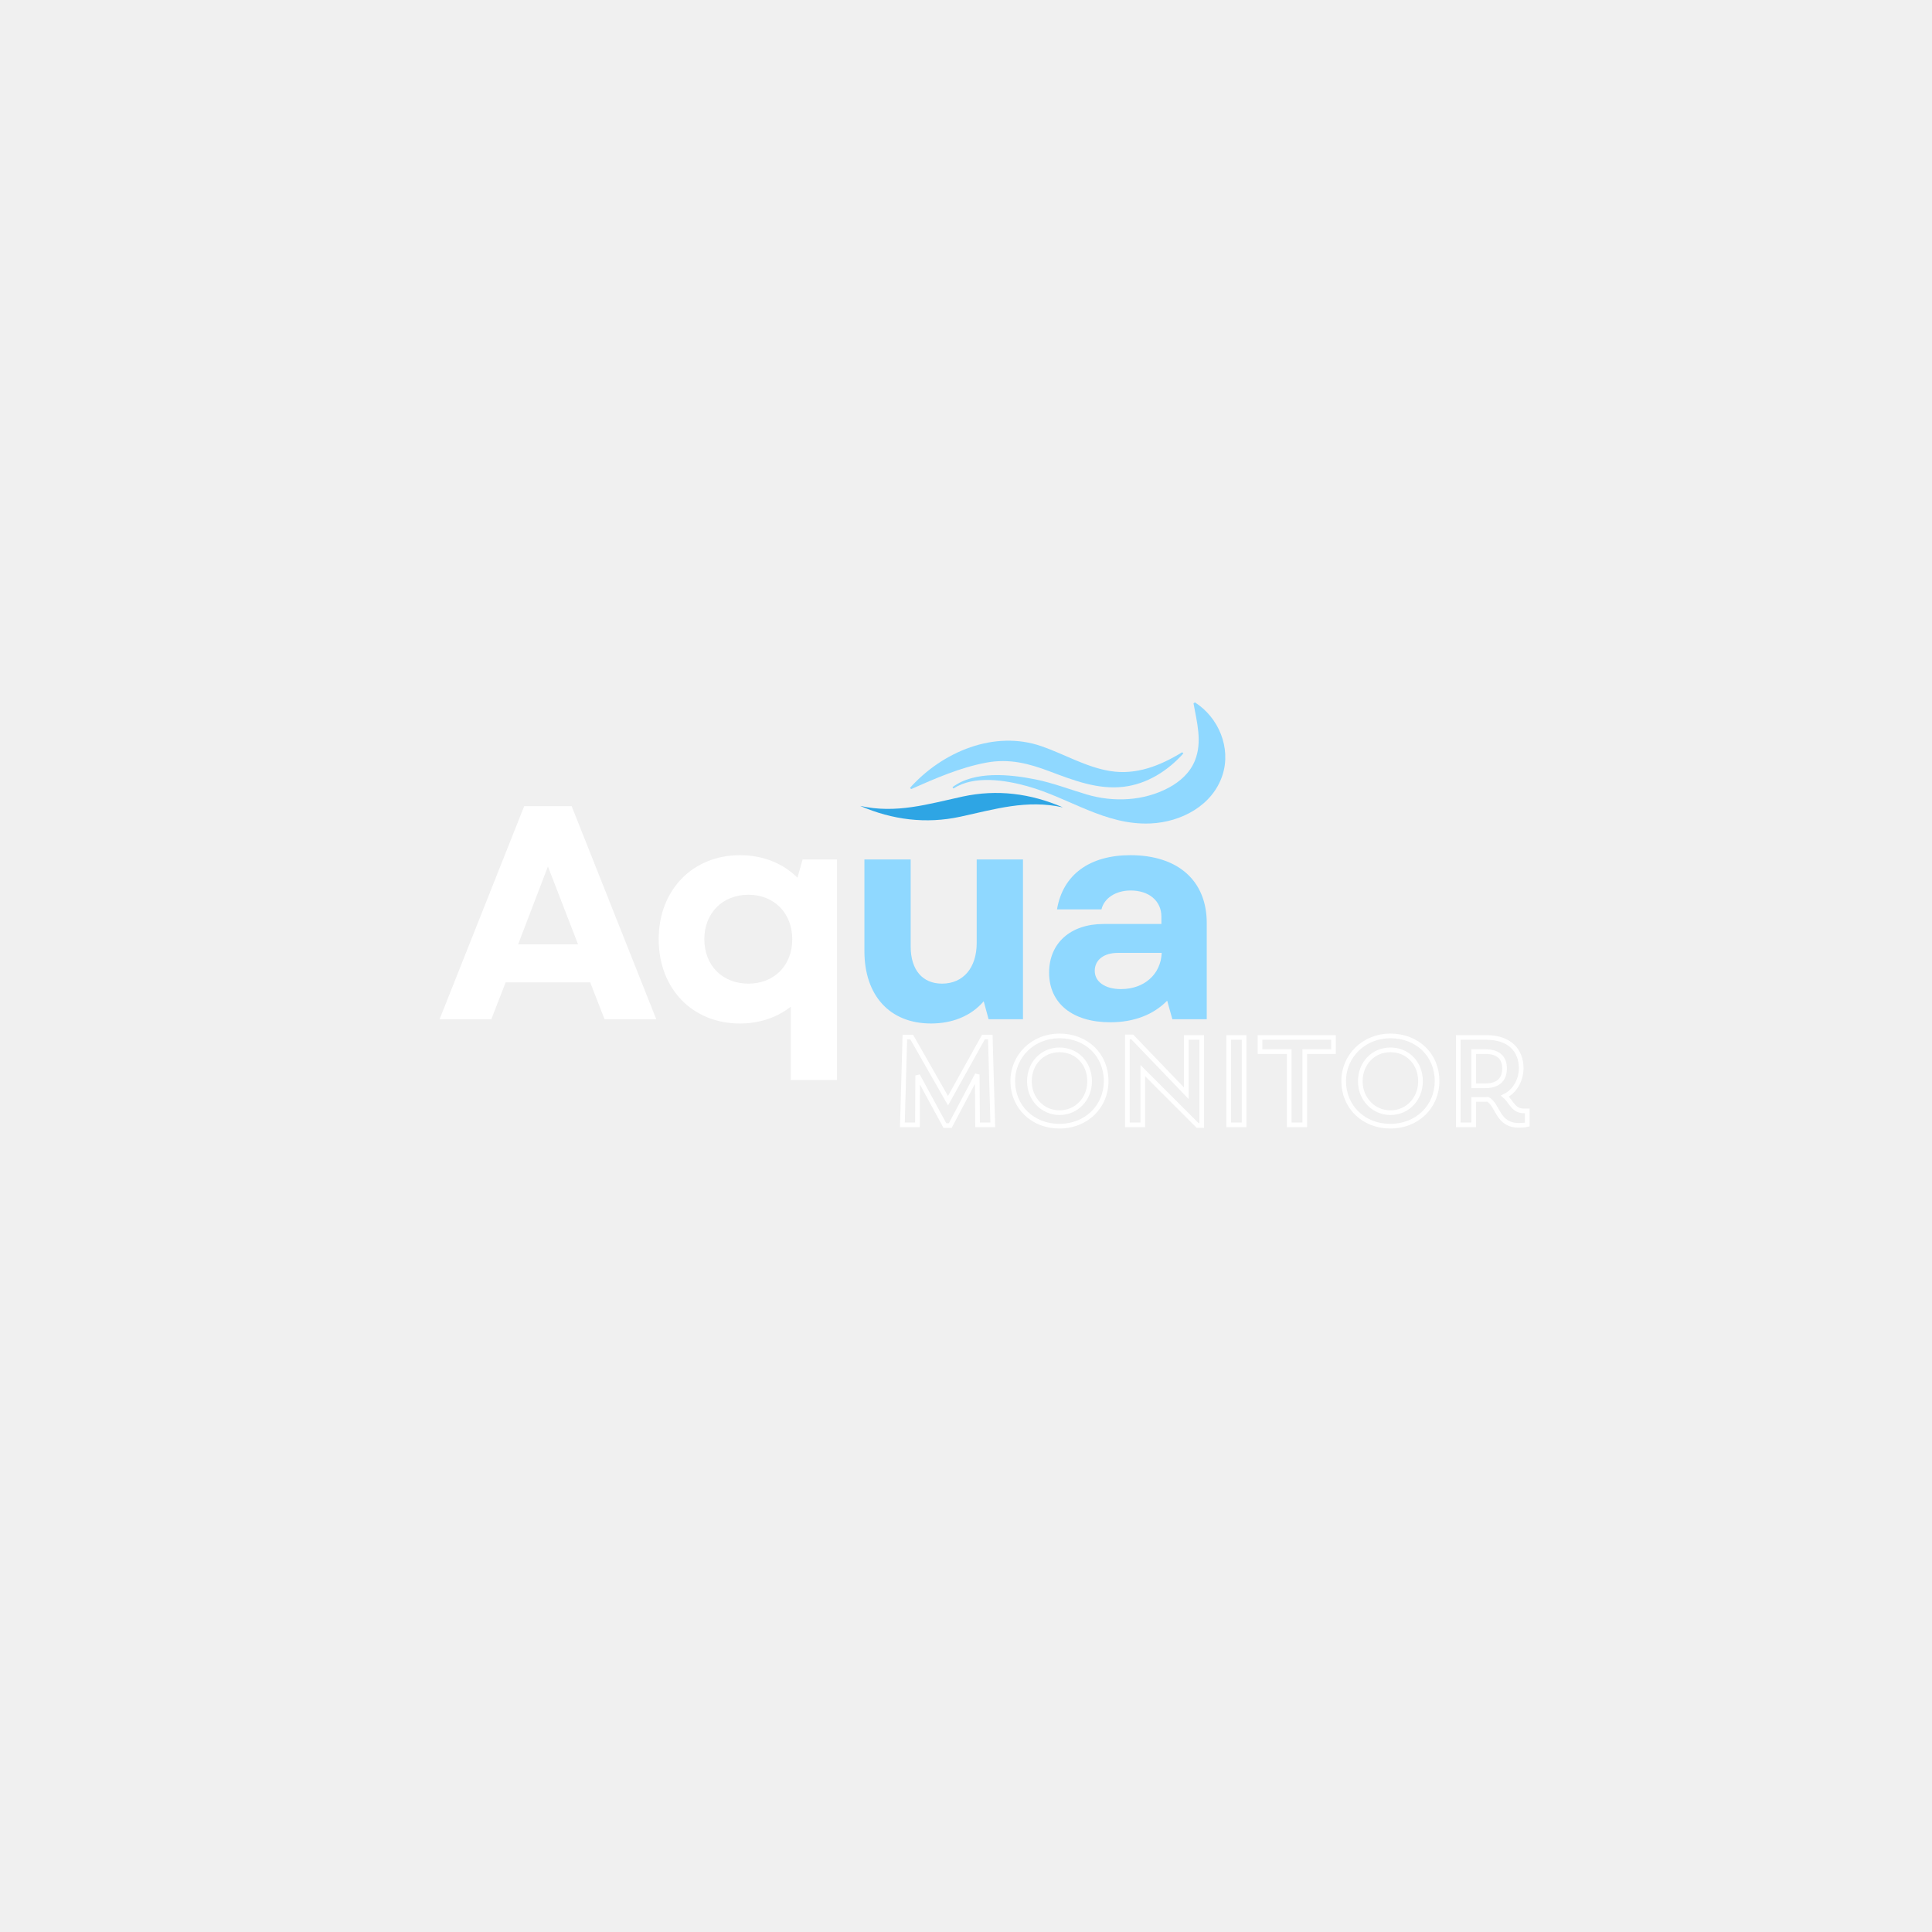
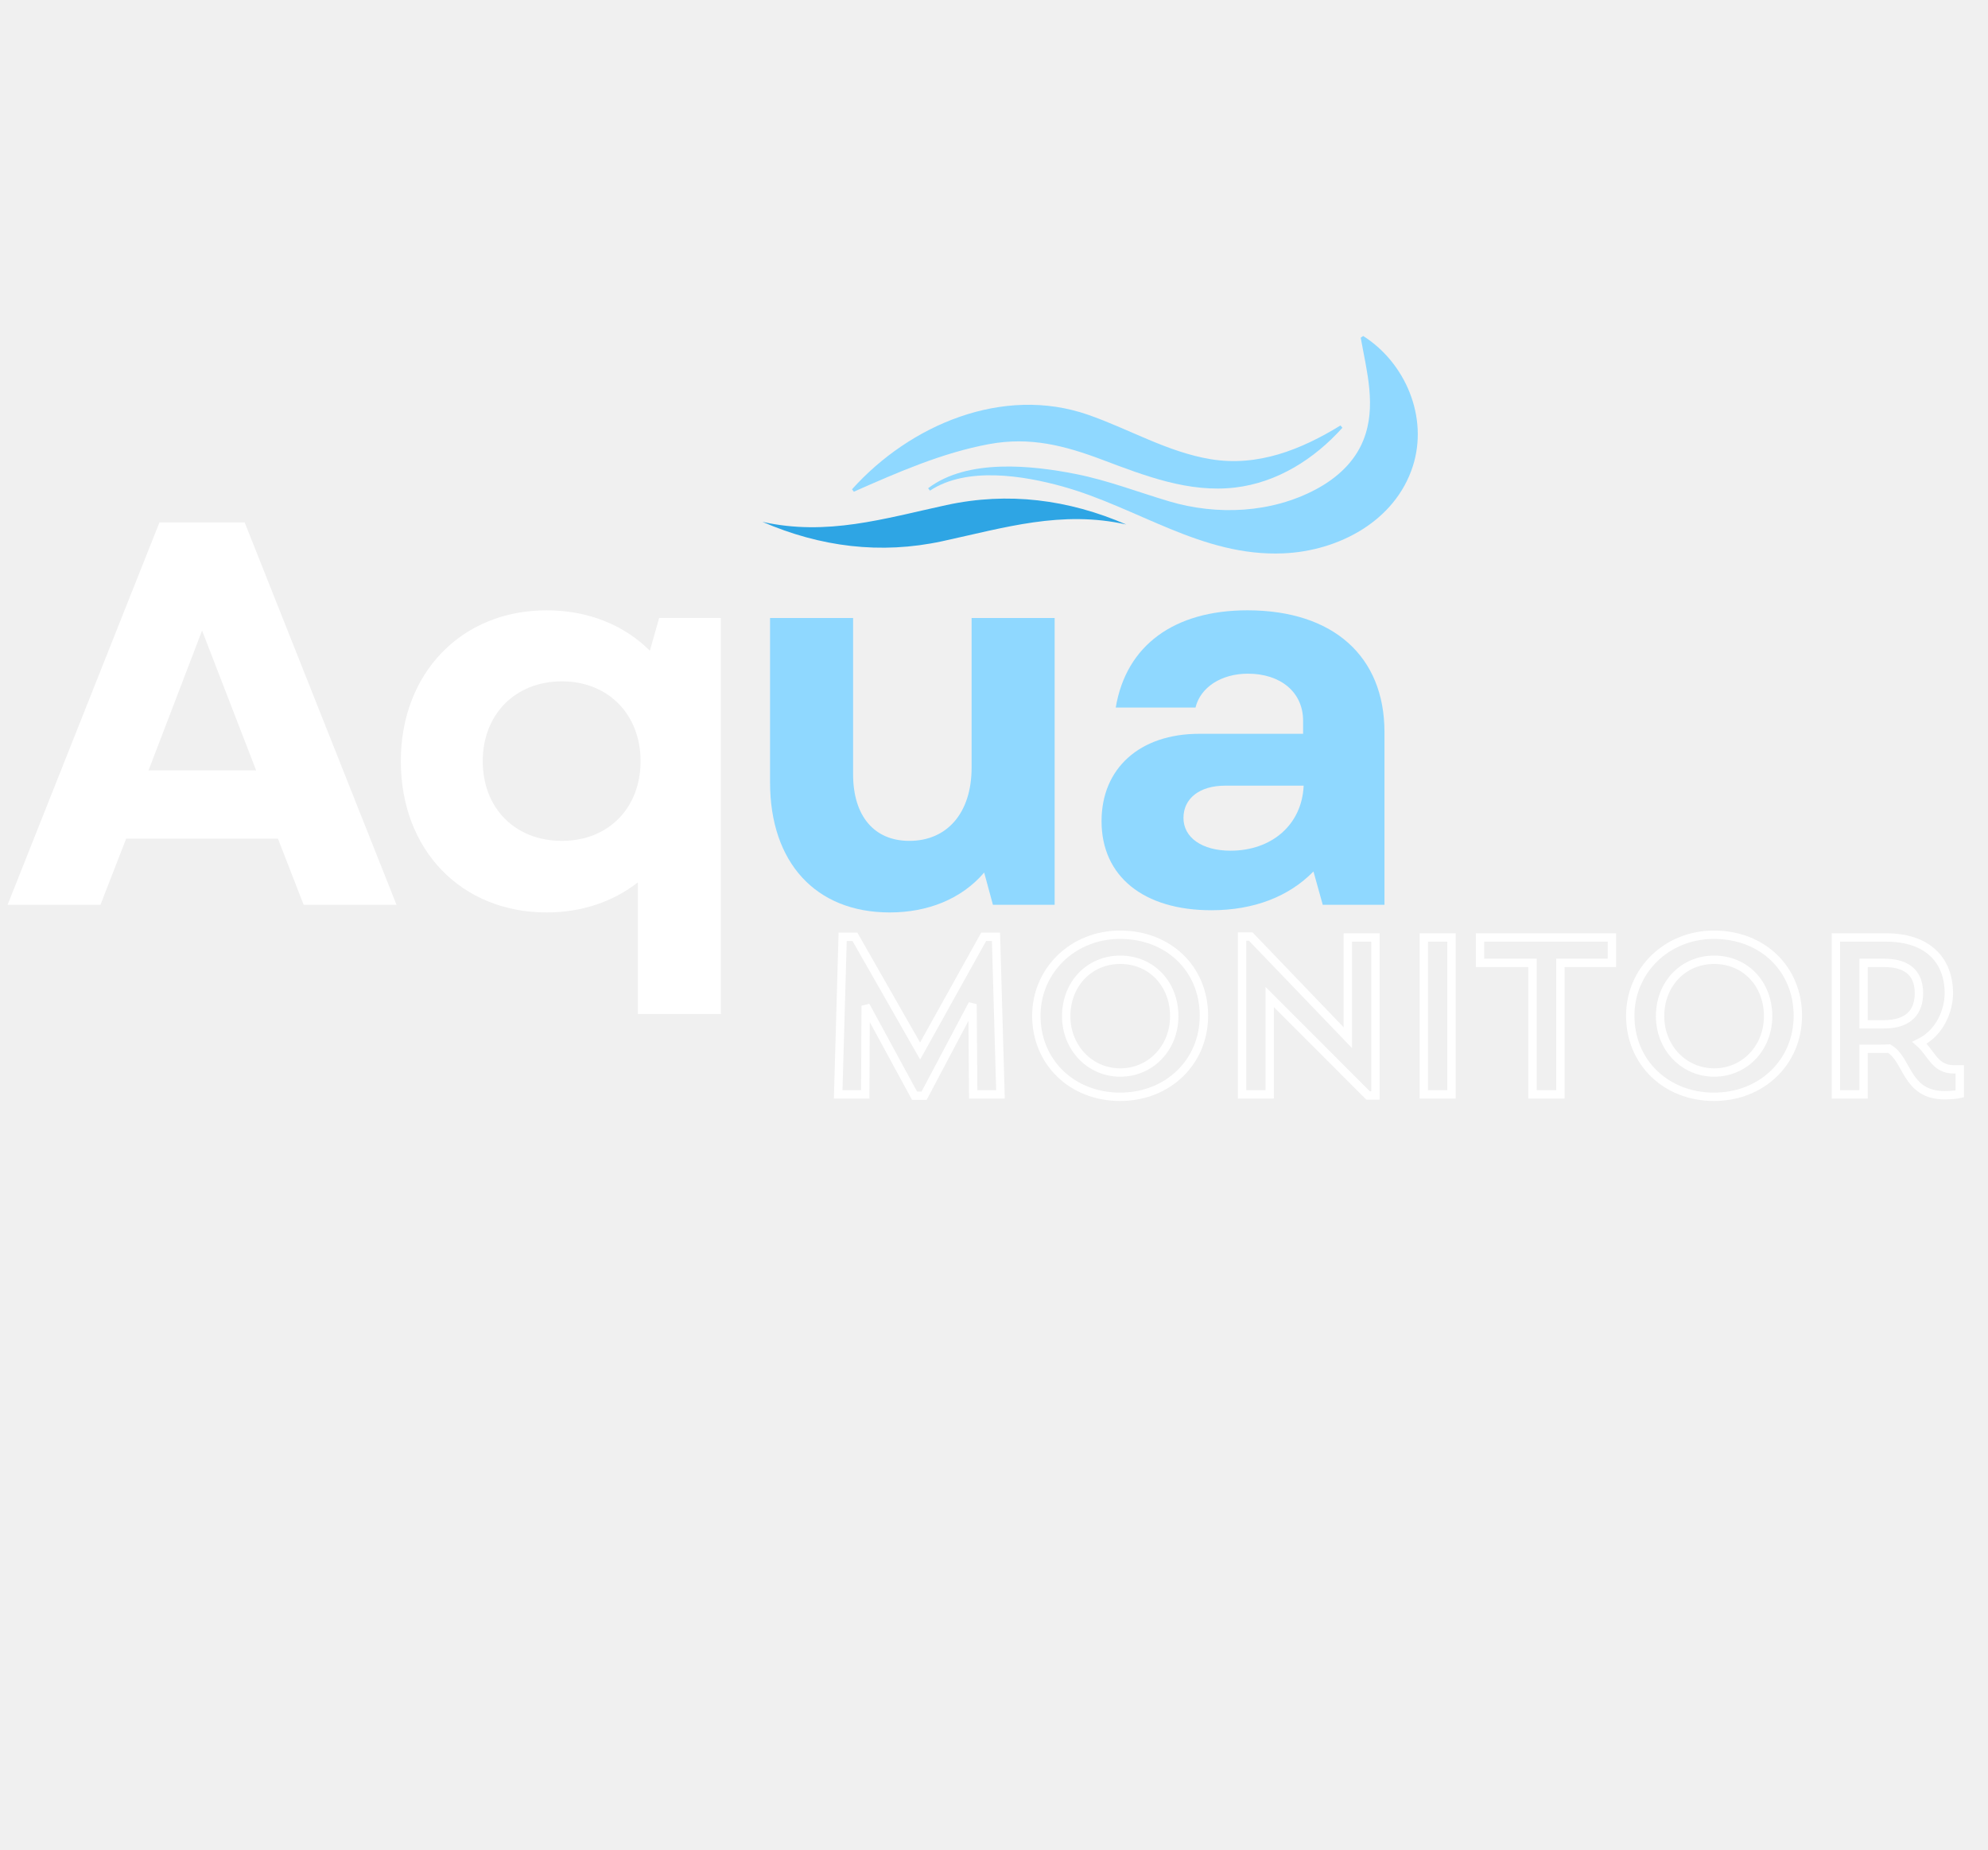
- <svg xmlns="http://www.w3.org/2000/svg" width="500" zoomAndPan="magnify" viewBox="0 0 375 375" height="500" preserveAspectRatio="xMidYMid meet" version="1.0">
+ <svg xmlns="http://www.w3.org/2000/svg" width="215" height="200" preserveAspectRatio="xMidYMid meet" version="1.0" viewBox="92 100 200 200">
  <defs>
    <g />
    <clipPath id="3112dbd987">
      <path d="M 166.957 153 L 207 153 L 207 160 L 166.957 160 Z M 166.957 153 " clip-rule="nonzero" />
    </clipPath>
    <clipPath id="6e1ef6cf39">
      <path d="M 184 136.297 L 238 136.297 L 238 160 L 184 160 Z M 184 136.297 " clip-rule="nonzero" />
    </clipPath>
  </defs>
  <g fill="#ffffff" fill-opacity="1">
    <g transform="translate(84.79165, 197.8317)">
      <g>
        <path d="M 0.531 0 L 10.574 0 L 13.352 -7.148 L 29.77 -7.148 L 32.547 0 L 42.59 0 L 26.168 -41.348 L 16.953 -41.348 Z M 15.773 -14.531 L 21.562 -29.652 L 27.41 -14.531 Z M 15.773 -14.531 " />
      </g>
    </g>
  </g>
  <g fill="#ffffff" fill-opacity="1">
    <g transform="translate(125.5444, 197.8317)">
      <g>
        <path d="M 18.074 0.828 C 21.914 0.828 25.281 -0.355 27.941 -2.422 L 27.941 11.812 L 36.918 11.812 L 36.918 -31.012 L 30.242 -31.012 L 29.238 -27.469 C 26.465 -30.242 22.566 -31.84 18.074 -31.84 C 8.859 -31.84 2.305 -25.047 2.305 -15.535 C 2.305 -5.906 8.859 0.828 18.074 0.828 Z M 11.164 -15.535 C 11.164 -20.555 14.648 -24.16 19.73 -24.16 C 24.75 -24.16 28.234 -20.555 28.234 -15.535 C 28.234 -10.457 24.75 -6.91 19.73 -6.91 C 14.648 -6.91 11.164 -10.457 11.164 -15.535 Z M 11.164 -15.535 " />
      </g>
    </g>
  </g>
  <g clip-path="url(#3112dbd987)">
    <path fill="#2ea5e4" d="M 206.301 156.711 C 199.301 155.152 193.168 157.055 186.395 158.523 C 179.723 159.965 173.211 159.133 166.957 156.426 C 173.957 157.984 180.086 156.078 186.863 154.609 C 193.531 153.168 200.043 154 206.301 156.711 " fill-opacity="1" fill-rule="nonzero" />
  </g>
  <path fill="#8fd8ff" d="M 176.645 152.906 C 182.938 145.898 192.996 141.664 202.152 144.84 C 206.602 146.383 210.766 148.887 215.461 149.656 C 220.543 150.484 225.207 148.621 229.473 146.004 L 229.68 146.254 C 226.652 149.625 222.652 152.172 218.086 152.715 C 213.086 153.305 208.344 151.457 203.758 149.73 C 199.633 148.172 195.906 147.203 191.473 148.02 C 186.379 148.961 181.551 151.09 176.84 153.168 L 176.645 152.906 " fill-opacity="1" fill-rule="nonzero" />
  <g clip-path="url(#6e1ef6cf39)">
    <path fill="#8fd8ff" d="M 184.875 152.793 C 189.129 149.559 196.102 150.312 200.887 151.262 C 204.348 151.953 207.582 153.211 210.949 154.211 C 216.133 155.75 222.008 155.484 226.832 152.902 C 229.066 151.707 230.996 149.98 231.953 147.578 C 233.391 143.961 232.312 140.168 231.66 136.516 L 231.926 136.328 C 236.527 139.246 238.988 145.145 237.297 150.406 C 235.391 156.359 229.246 159.578 223.305 159.832 C 214.465 160.215 207.535 154.852 199.387 152.594 C 195.176 151.426 189.047 150.422 185.078 153.051 L 184.875 152.793 " fill-opacity="1" fill-rule="nonzero" />
  </g>
  <g fill="#8fd8ff" fill-opacity="1">
    <g transform="translate(163.8827, 197.8317)">
      <g>
        <path d="M 16.836 0.828 C 20.91 0.828 24.574 -0.59 27.055 -3.484 L 28 0 L 34.676 0 L 34.676 -31.012 L 25.695 -31.012 L 25.695 -14.828 C 25.695 -9.922 23.039 -6.91 18.961 -6.91 C 15.18 -6.91 12.879 -9.57 12.879 -14.117 L 12.879 -31.012 L 3.898 -31.012 L 3.898 -13.23 C 3.898 -4.609 8.801 0.828 16.836 0.828 Z M 16.836 0.828 " />
      </g>
    </g>
  </g>
  <g fill="#8fd8ff" fill-opacity="1">
    <g transform="translate(200.6783, 197.8317)">
      <g>
        <path d="M 14.828 0.59 C 19.434 0.59 23.215 -0.887 25.871 -3.602 L 26.875 0 L 33.551 0 L 33.551 -18.668 C 33.551 -26.875 28 -31.84 18.727 -31.84 C 10.809 -31.84 5.613 -28.059 4.488 -21.324 L 13.113 -21.324 C 13.645 -23.512 15.891 -24.988 18.785 -24.988 C 22.328 -24.988 24.75 -22.977 24.75 -19.906 L 24.75 -18.488 L 13.527 -18.488 C 7.09 -18.488 2.953 -14.766 2.953 -9.039 C 2.953 -3.07 7.5 0.59 14.828 0.59 Z M 11.812 -9.391 C 11.812 -11.52 13.586 -12.879 16.305 -12.879 L 24.809 -12.879 C 24.633 -8.684 21.383 -5.848 16.895 -5.848 C 13.824 -5.848 11.812 -7.266 11.812 -9.391 Z M 11.812 -9.391 " />
      </g>
    </g>
  </g>
  <path stroke-linecap="butt" transform="matrix(0.75, 0, 0, 0.75, 157.7469, 201.0799)" fill="none" stroke-linejoin="miter" d="M 45.957 0.279 L 44.186 0.279 L 35.015 16.753 L 25.613 0.279 L 23.848 0.279 L 23.202 22.998 L 27.103 22.998 L 27.166 10.227 L 34.212 23.196 L 35.593 23.196 L 42.577 9.998 L 42.671 22.998 L 46.603 22.998 Z M 51.775 11.669 C 51.775 18.362 56.921 23.352 63.843 23.352 C 70.754 23.352 75.942 18.331 75.942 11.669 C 75.942 4.914 70.858 -0.013 63.843 -0.013 C 57.046 -0.013 51.775 5.143 51.775 11.669 Z M 56.082 11.732 C 56.082 7.107 59.395 3.597 63.874 3.597 C 68.405 3.597 71.66 7.107 71.66 11.732 C 71.66 16.336 68.249 19.852 63.874 19.852 C 59.499 19.852 56.082 16.274 56.082 11.732 Z M 81.436 22.998 L 85.426 22.998 L 85.426 8.966 L 99.614 23.159 L 100.676 23.159 L 100.676 0.383 L 96.692 0.383 L 96.692 14.831 L 82.692 0.248 L 81.436 0.248 Z M 107.655 22.998 L 111.645 22.998 L 111.645 0.383 L 107.655 0.383 Z M 115.754 4.044 L 123.322 4.044 L 123.322 22.998 L 127.343 22.998 L 127.343 4.044 L 134.775 4.044 L 134.775 0.383 L 115.754 0.383 Z M 137.416 11.669 C 137.416 18.362 142.561 23.352 149.483 23.352 C 156.395 23.352 161.582 18.331 161.582 11.669 C 161.582 4.914 156.499 -0.013 149.483 -0.013 C 142.686 -0.013 137.416 5.143 137.416 11.669 Z M 141.718 11.732 C 141.718 7.107 145.035 3.597 149.515 3.597 C 154.046 3.597 157.296 7.107 157.296 11.732 C 157.296 16.336 153.89 19.852 149.515 19.852 C 145.134 19.852 141.718 16.274 141.718 11.732 Z M 167.072 22.998 L 171.061 22.998 L 171.061 16.43 L 173.535 16.43 C 173.962 16.43 174.348 16.43 174.733 16.399 C 177.468 17.951 177.145 23.128 182.775 23.128 C 184.098 23.128 184.931 22.935 184.931 22.935 L 184.931 19.393 L 184.035 19.393 C 181.332 19.393 180.843 17.044 179.14 15.565 C 182.166 14.081 183.358 10.774 183.358 8.425 C 183.358 3.69 180.332 0.383 174.317 0.383 L 167.072 0.383 Z M 174.025 4.044 C 177.791 4.044 179.046 5.946 179.046 8.425 C 179.046 10.899 177.754 12.899 174.025 12.899 L 171.061 12.899 L 171.061 4.044 Z M 174.025 4.044 " stroke="#ffffff" stroke-width="1.207" stroke-opacity="1" stroke-miterlimit="4" />
</svg>
